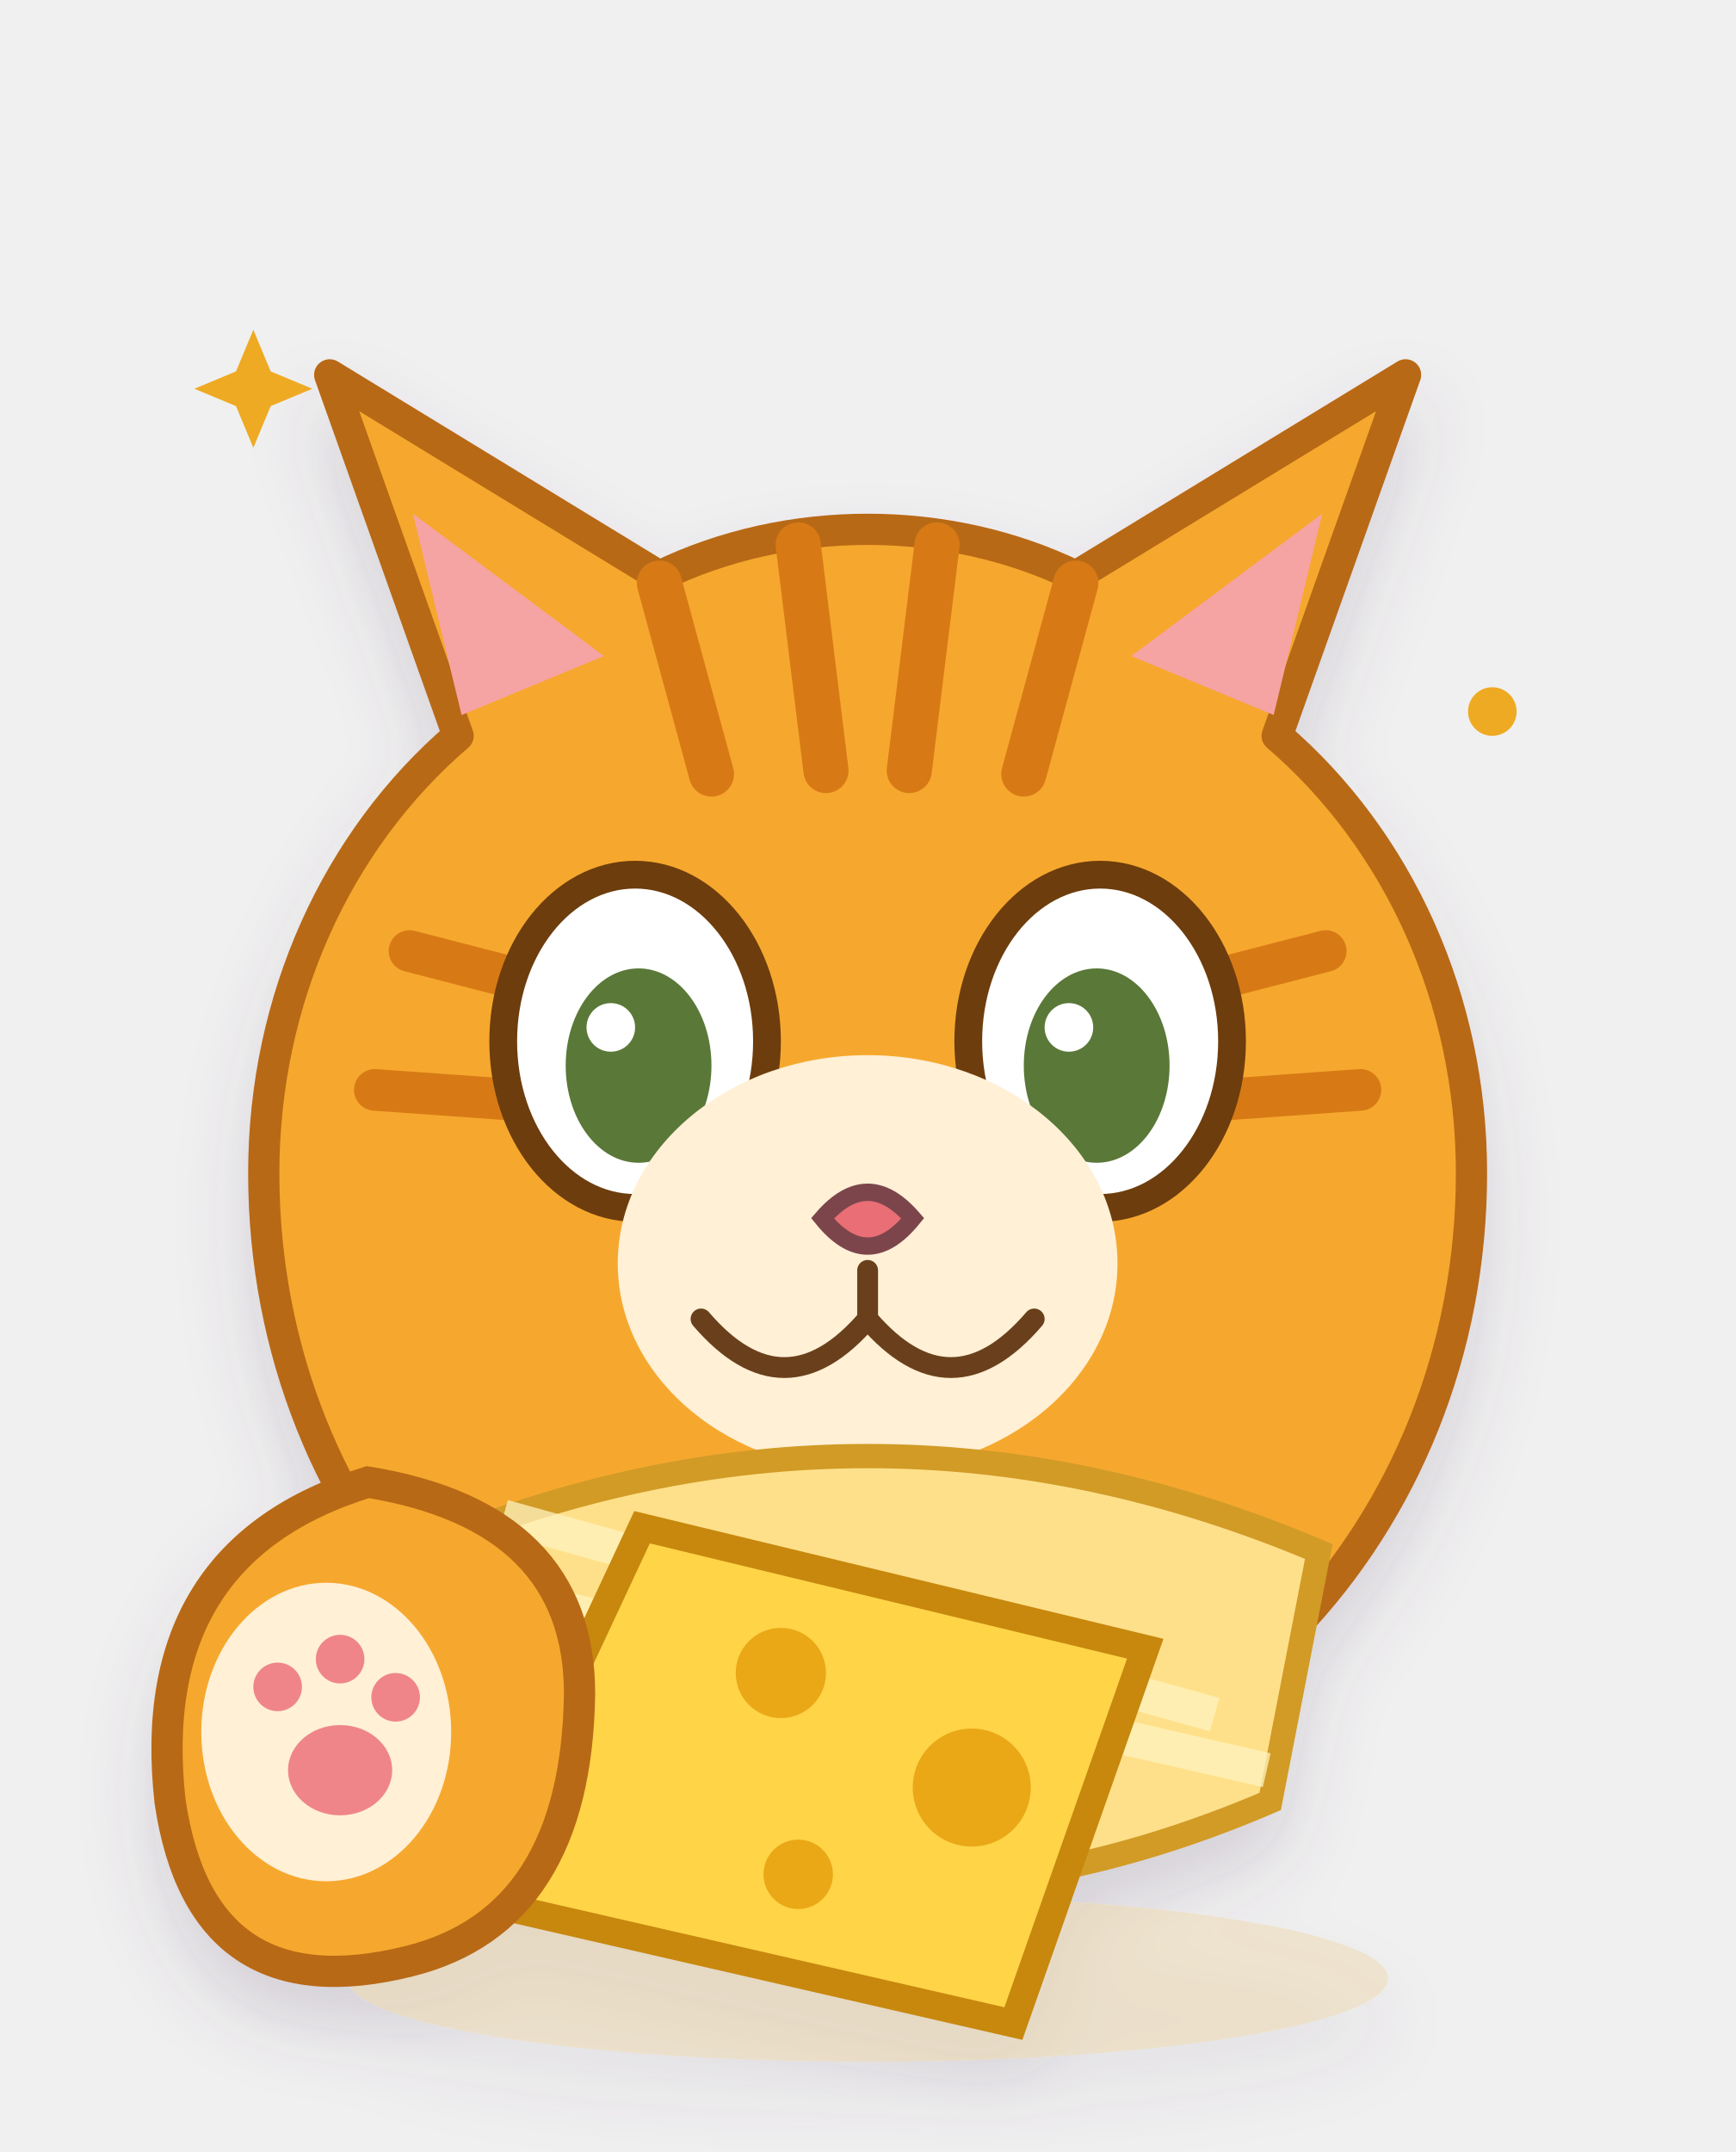
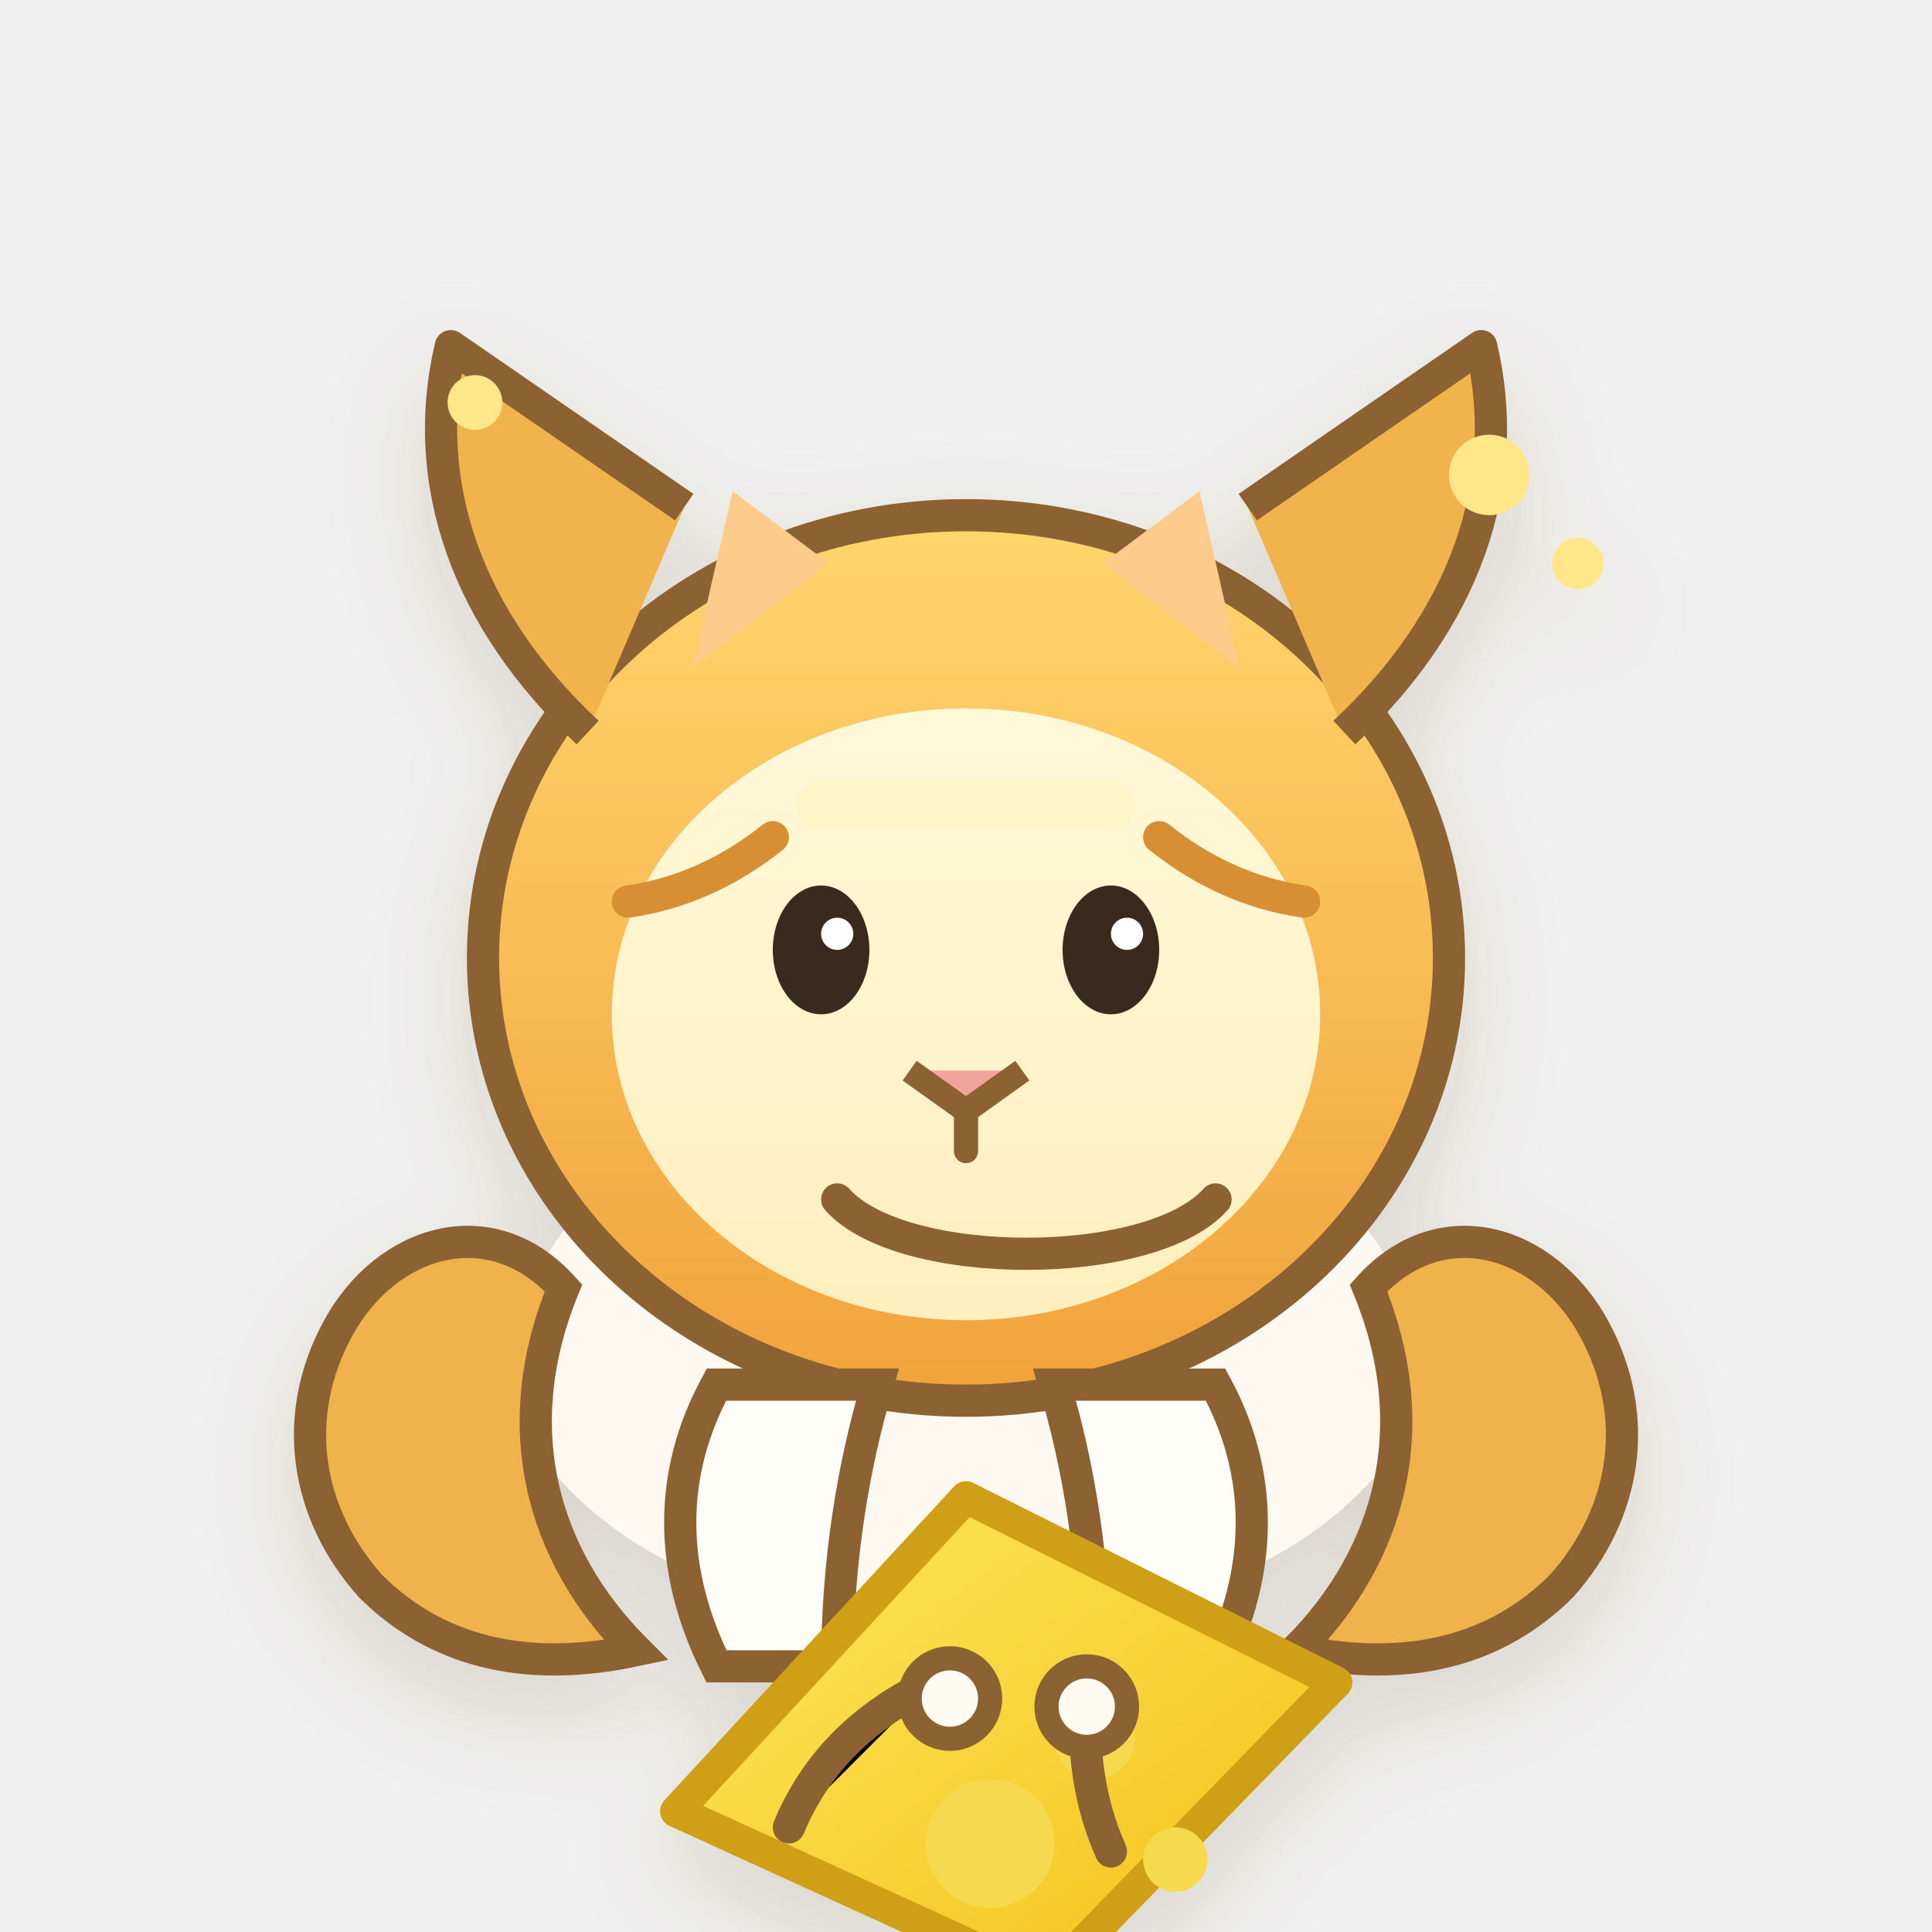
- <svg xmlns="http://www.w3.org/2000/svg" viewBox="0 0 500 620" role="img" aria-label="치즈냥, 주황 고양이 듣기와 발음 선생님">
+ <svg xmlns="http://www.w3.org/2000/svg" viewBox="0 0 240 240" role="img" aria-label="치즈냥">
  <defs>
-     <filter id="s" x="-30%" y="-30%" width="160%" height="180%">
-       <feDropShadow dx="0" dy="12" stdDeviation="10" flood-color="#5d4771" flood-opacity=".18" />
+     <linearGradient id="fur" x1="0" y1="0" x2="0" y2="1">
+       <stop offset="0" stop-color="#ffd66d" />
+       <stop offset="1" stop-color="#f1a23c" />
+     </linearGradient>
+     <linearGradient id="cream" x1="0" y1="0" x2="0" y2="1">
+       <stop offset="0" stop-color="#fff8d9" />
+       <stop offset="1" stop-color="#ffefbe" />
+     </linearGradient>
+     <linearGradient id="cheese" x1="0" y1="0" x2="1" y2="1">
+       <stop offset="0" stop-color="#ffe85d" />
+       <stop offset="1" stop-color="#f2c018" />
+     </linearGradient>
+     <filter id="shadow" x="-20%" y="-20%" width="140%" height="140%">
+       <feDropShadow dx="0" dy="5" stdDeviation="6" flood-color="#7a5a2b" flood-opacity=".18" />
    </filter>
-     <style>
- .char{transform-box:fill-box;transform-origin:center bottom;animation:float 3.2s ease-in-out infinite}.paw{transform-box:fill-box;transform-origin:55% 85%;animation:wave 2.8s ease-in-out infinite}.eye{transform-box:fill-box;transform-origin:center;animation:blink 5s infinite}.spark{animation:twinkle 2.2s ease-in-out infinite;transform-origin:center}
- @keyframes float{0%,100%{transform:translateY(0)}50%{transform:translateY(-8px)}}@keyframes wave{0%,68%,100%{transform:rotate(0)}76%{transform:rotate(-12deg)}84%{transform:rotate(8deg)}}@keyframes blink{0%,46%,50%,100%{transform:scaleY(1)}48%{transform:scaleY(.08)}}@keyframes twinkle{0%,100%{opacity:.25;transform:scale(.75)}50%{opacity:1;transform:scale(1.15)}}@media(prefers-reduced-motion:reduce){.char,.paw,.eye,.spark{animation:none}}
- </style>
  </defs>
-   <g class="char" filter="url(#s)">
-     <ellipse cx="250" cy="570" rx="150" ry="24" fill="#efd4a2" opacity=".42" />
-     <path d="M132 212L95 108l95 58c37-18 83-18 120 0l95-58-37 104c35 30 56 76 56 126 0 103-78 184-174 184S76 441 76 338c0-50 21-96 56-126z" fill="#f6a82e" stroke="#b86912" stroke-width="9" stroke-linejoin="round" />
-     <path d="M119 148l55 41-41 17zM381 148l-55 41 41 17z" fill="#f6a3a3" />
-     <path d="M190 168l15 55M230 157l8 65M270 157l-8 65M310 168l-15 55" stroke="#d77a12" stroke-width="13" stroke-linecap="round" />
-     <path d="M118 274l62 16M108 314l70 5M382 274l-62 16M392 314l-70 5" stroke="#d77a12" stroke-width="12" stroke-linecap="round" />
-     <ellipse class="eye" cx="183" cy="300" rx="38" ry="48" fill="#fff" stroke="#6d3d0c" stroke-width="8" />
-     <ellipse class="eye" cx="317" cy="300" rx="38" ry="48" fill="#fff" stroke="#6d3d0c" stroke-width="8" />
-     <ellipse cx="184" cy="307" rx="21" ry="28" fill="#5a7837" />
-     <ellipse cx="316" cy="307" rx="21" ry="28" fill="#5a7837" />
-     <circle cx="176" cy="296" r="7" fill="#fff" />
-     <circle cx="308" cy="296" r="7" fill="#fff" />
-     <ellipse cx="250" cy="364" rx="72" ry="60" fill="#fff0d6" />
-     <path d="M237 351q13-15 26 0-13 16-26 0z" fill="#e96e74" stroke="#7b454c" stroke-width="5" />
-     <path d="M250 366v14m0 0q-24 28-48 0m48 0q24 28 48 0" fill="none" stroke="#6a3f1a" stroke-width="6" stroke-linecap="round" />
-     <path d="M120 447q130-55 260 0l-14 72q-116 50-232 0z" fill="#ffe08a" stroke="#d19b28" stroke-width="7" />
-     <path d="M125 455l240 55M145 437l205 57" stroke="#fff3bd" stroke-width="10" opacity=".75" />
-     <path d="M185 440l145 35-38 108-157-36z" fill="#ffd447" stroke="#c7880f" stroke-width="8" />
-     <circle cx="225" cy="482" r="13" fill="#eaa816" />
-     <circle cx="280" cy="515" r="17" fill="#eaa816" />
-     <circle cx="230" cy="540" r="10" fill="#eaa816" />
-     <g class="paw">
-       <path d="M106 427q-65 20-57 92 9 61 69 46 48-12 49-77 0-51-61-61z" fill="#f6a82e" stroke="#b86912" stroke-width="9" />
-       <ellipse cx="94" cy="499" rx="36" ry="43" fill="#fff0d6" />
-       <circle cx="80" cy="486" r="7" fill="#ef8589" />
-       <circle cx="98" cy="478" r="7" fill="#ef8589" />
-       <circle cx="114" cy="489" r="7" fill="#ef8589" />
-       <ellipse cx="98" cy="510" rx="15" ry="13" fill="#ef8589" />
+   <g filter="url(#shadow)">
+     <g transform="translate(120 118)">
+       <path d="M-58 53c6 18 27 31 58 31s52-13 58-31c-3-15-13-27-28-34H-30c-15 7-25 19-28 34z" fill="#fffaf2" opacity=".95" />
+       <path d="M-50 42c-7 17-3 33 9 45-14 3-25 0-33-8-8-9-10-21-4-32 6-11 19-15 28-5z" fill="#f0b24c" stroke="#8d6232" stroke-width="4" />
+       <path d="M50 42c7 17 3 33-9 45 14 3 25 0 33-8 8-9 10-21 4-32-6-11-19-15-28-5z" fill="#f0b24c" stroke="#8d6232" stroke-width="4" />
+       <ellipse cx="0" cy="1" rx="60" ry="55" fill="url(#fur)" stroke="#8d6232" stroke-width="4" />
+       <path d="M-47-27c-15-14-21-31-17-48l29 20" fill="#f1b34b" stroke="#8d6232" stroke-width="4" stroke-linejoin="round" />
+       <path d="M47-27c15-14 21-31 17-48L35-55" fill="#f1b34b" stroke="#8d6232" stroke-width="4" stroke-linejoin="round" />
+       <path d="M-29-57-17-48-34-35" fill="#fdcc8a" />
+       <path d="M29-57 17-48 34-35" fill="#fdcc8a" />
+       <ellipse cx="0" cy="8" rx="44" ry="38" fill="url(#cream)" />
+       <ellipse cx="-18" cy="0" rx="6" ry="8" fill="#392a1a" />
+       <ellipse cx="18" cy="0" rx="6" ry="8" fill="#392a1a" />
+       <circle cx="-16" cy="-2" r="2" fill="#fff" />
+       <circle cx="20" cy="-2" r="2" fill="#fff" />
+       <path d="M-7 15 0 20 7 15" fill="#f1a49d" stroke="#8d6232" stroke-width="3" stroke-linejoin="round" />
+       <path d="M0 20v5" stroke="#8d6232" stroke-width="3" stroke-linecap="round" />
+       <path d="M-16 31c8 9 39 9 47 0" fill="none" stroke="#8d6232" stroke-width="4" stroke-linecap="round" />
+       <path d="M-42-6c7-1 13-4 18-8M42-6c-7-1-13-4-18-8" stroke="#d88e30" stroke-width="4" stroke-linecap="round" />
+       <path d="M-18-18h36" stroke="#fff5be" stroke-width="6" stroke-linecap="round" opacity=".65" />
+       <path d="M-31 54c-6 11-6 23 0 35h15c0-13 2-25 5-35z" fill="#fffdf8" stroke="#8d6232" stroke-width="4" />
+       <path d="M31 54c6 11 6 23 0 35H16c0-13-2-25-5-35z" fill="#fffdf8" stroke="#8d6232" stroke-width="4" />
+       <g transform="translate(2 86)">
+         <path d="M-38 21-2-18 44 5 8 42z" fill="url(#cheese)" stroke="#cf9f14" stroke-width="4" stroke-linejoin="round" />
+         <circle cx="14" cy="12" r="5" fill="#f7d94d" />
+         <circle cx="1" cy="25" r="8" fill="#f7d94d" />
+         <circle cx="24" cy="27" r="4" fill="#f7d94d" />
+         <path d="M-6 5q-13 6-18 18M13 6q-1 11 3 20" stroke="#8d6232" stroke-width="4" stroke-linecap="round" />
+         <circle cx="-4" cy="7" r="5" fill="#fffaf2" stroke="#8d6232" stroke-width="3" />
+         <circle cx="13" cy="8" r="5" fill="#fffaf2" stroke="#8d6232" stroke-width="3" />
+       </g>
+       <g fill="#ffe789">
+         <circle cx="65" cy="-59" r="5" />
+         <circle cx="76" cy="-48" r="3.2" />
+         <circle cx="-61" cy="-68" r="3.4" />
+       </g>
    </g>
  </g>
-   <g class="spark" fill="#efaa23">
-     <path d="M73 95l5 12 12 5-12 5-5 12-5-12-12-5 12-5z" />
-     <circle cx="430" cy="205" r="7" />
-   </g>
</svg>
